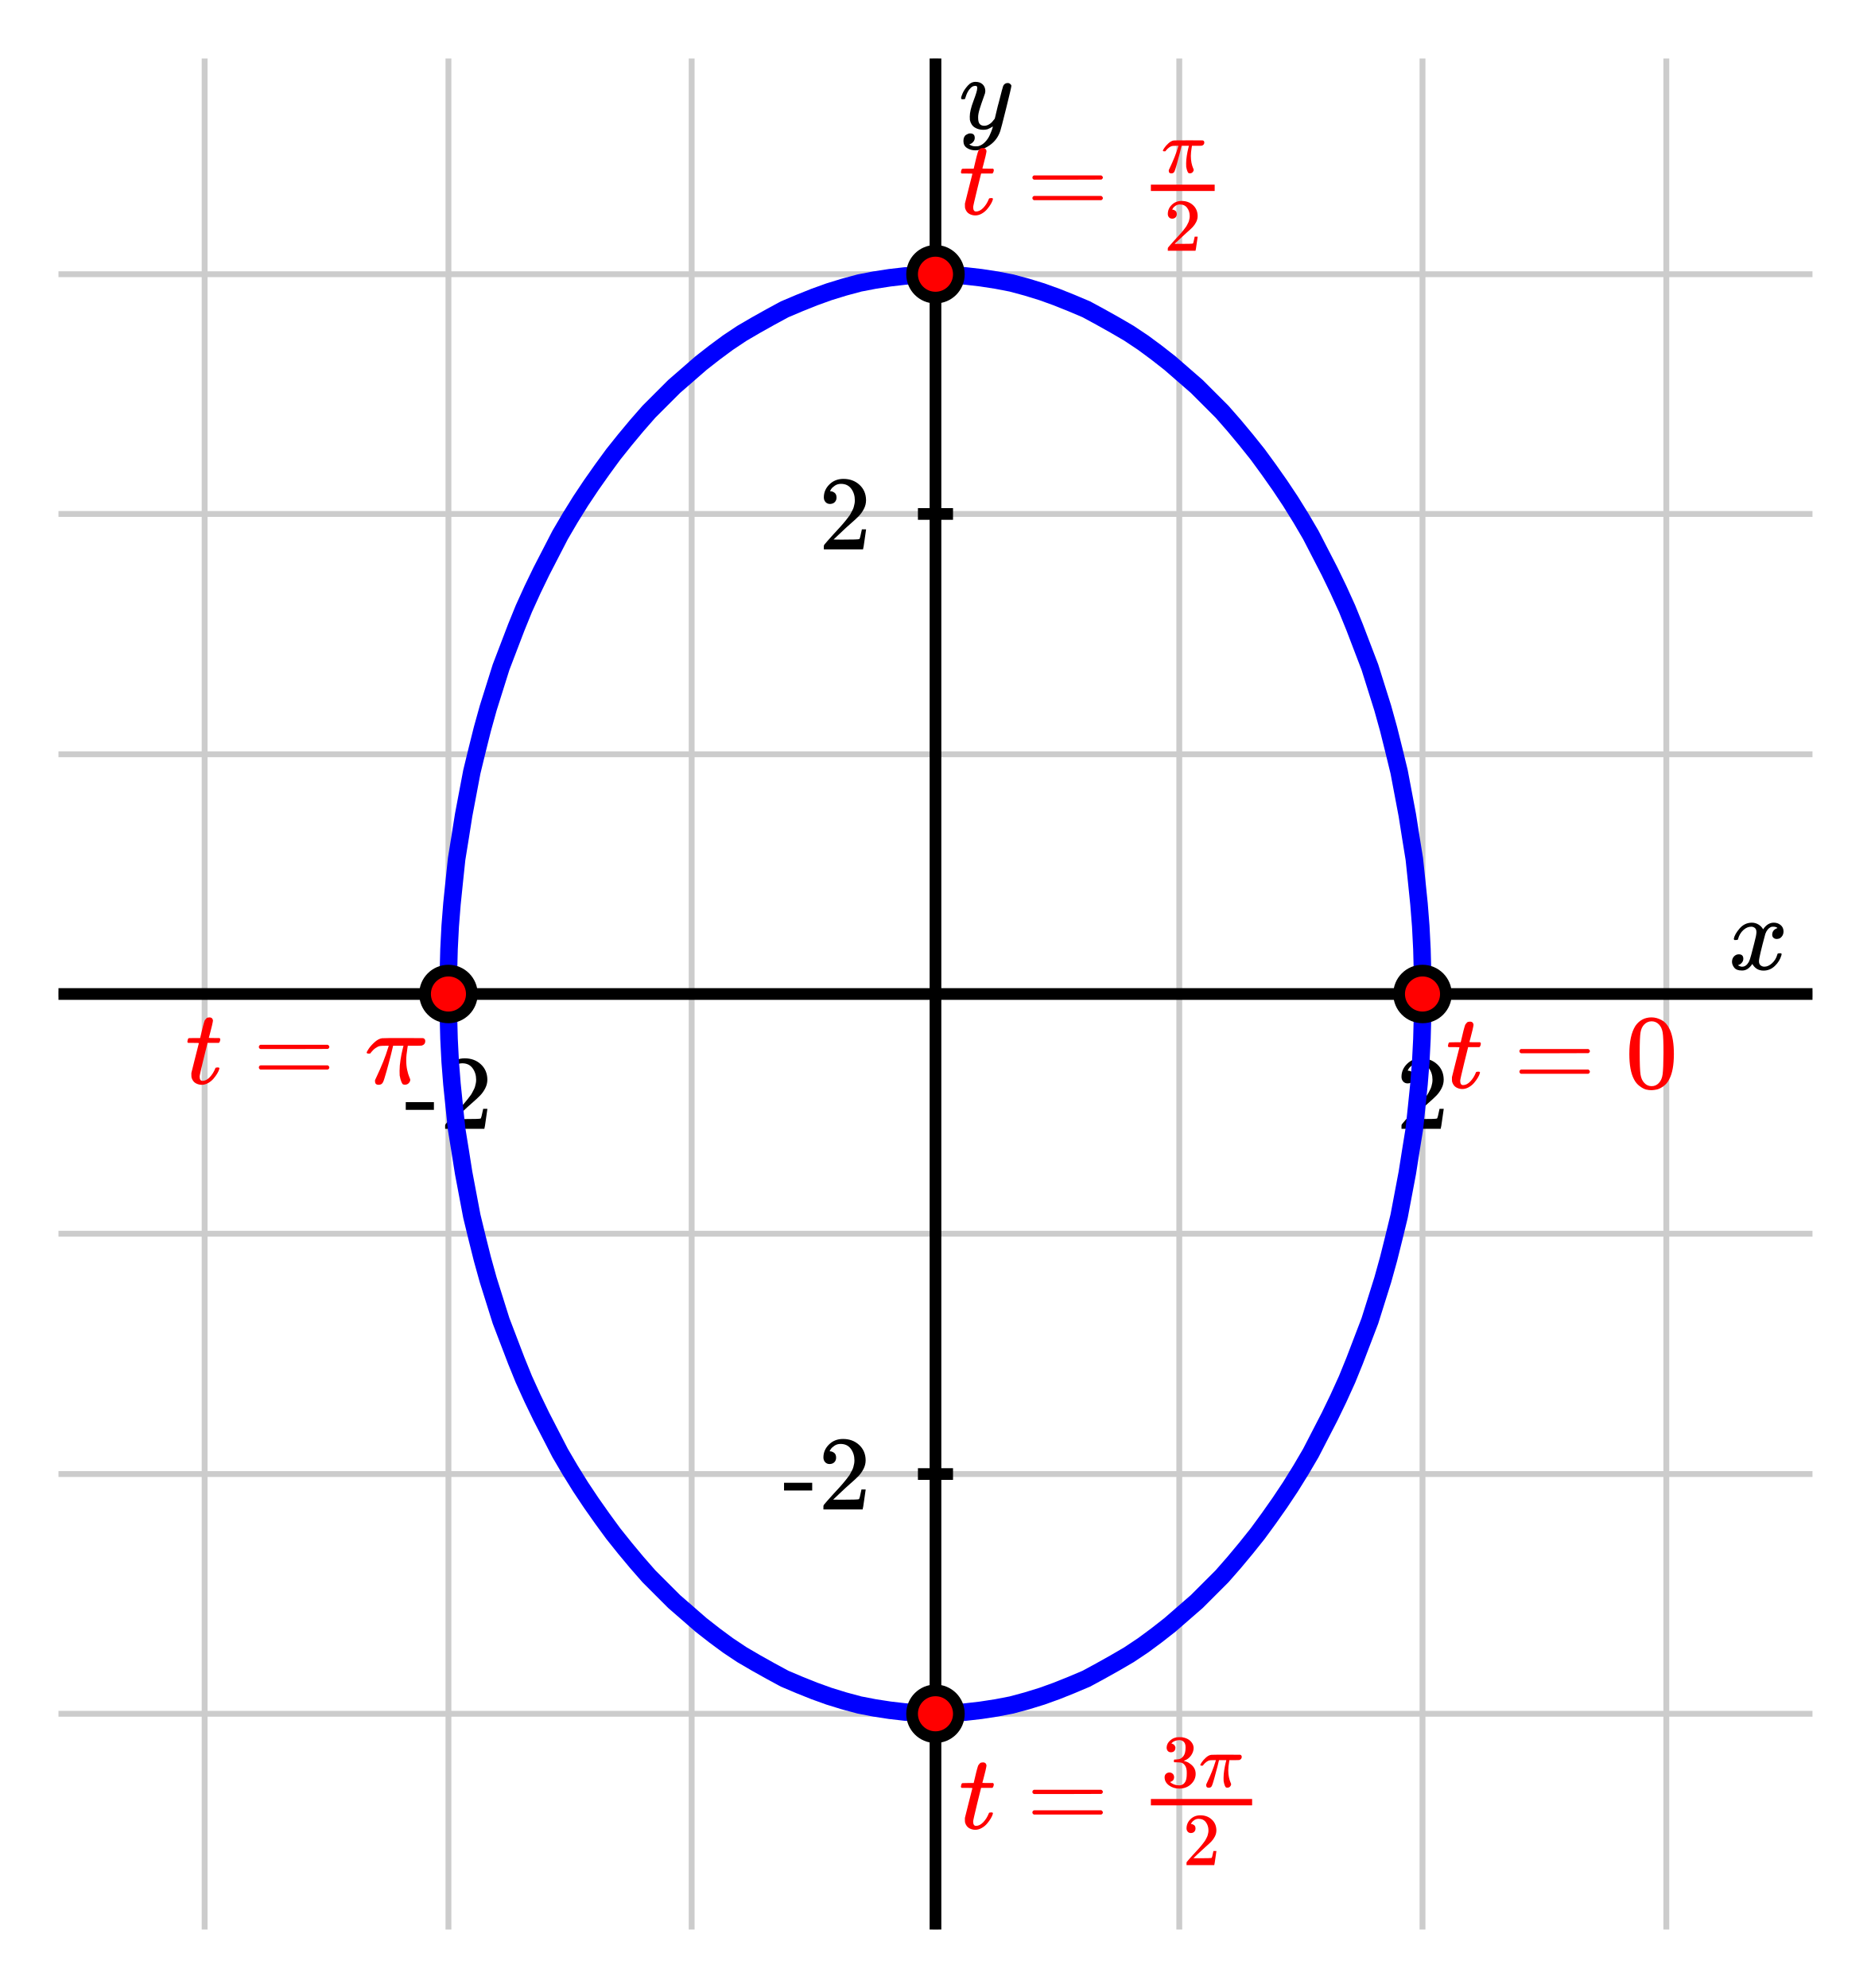
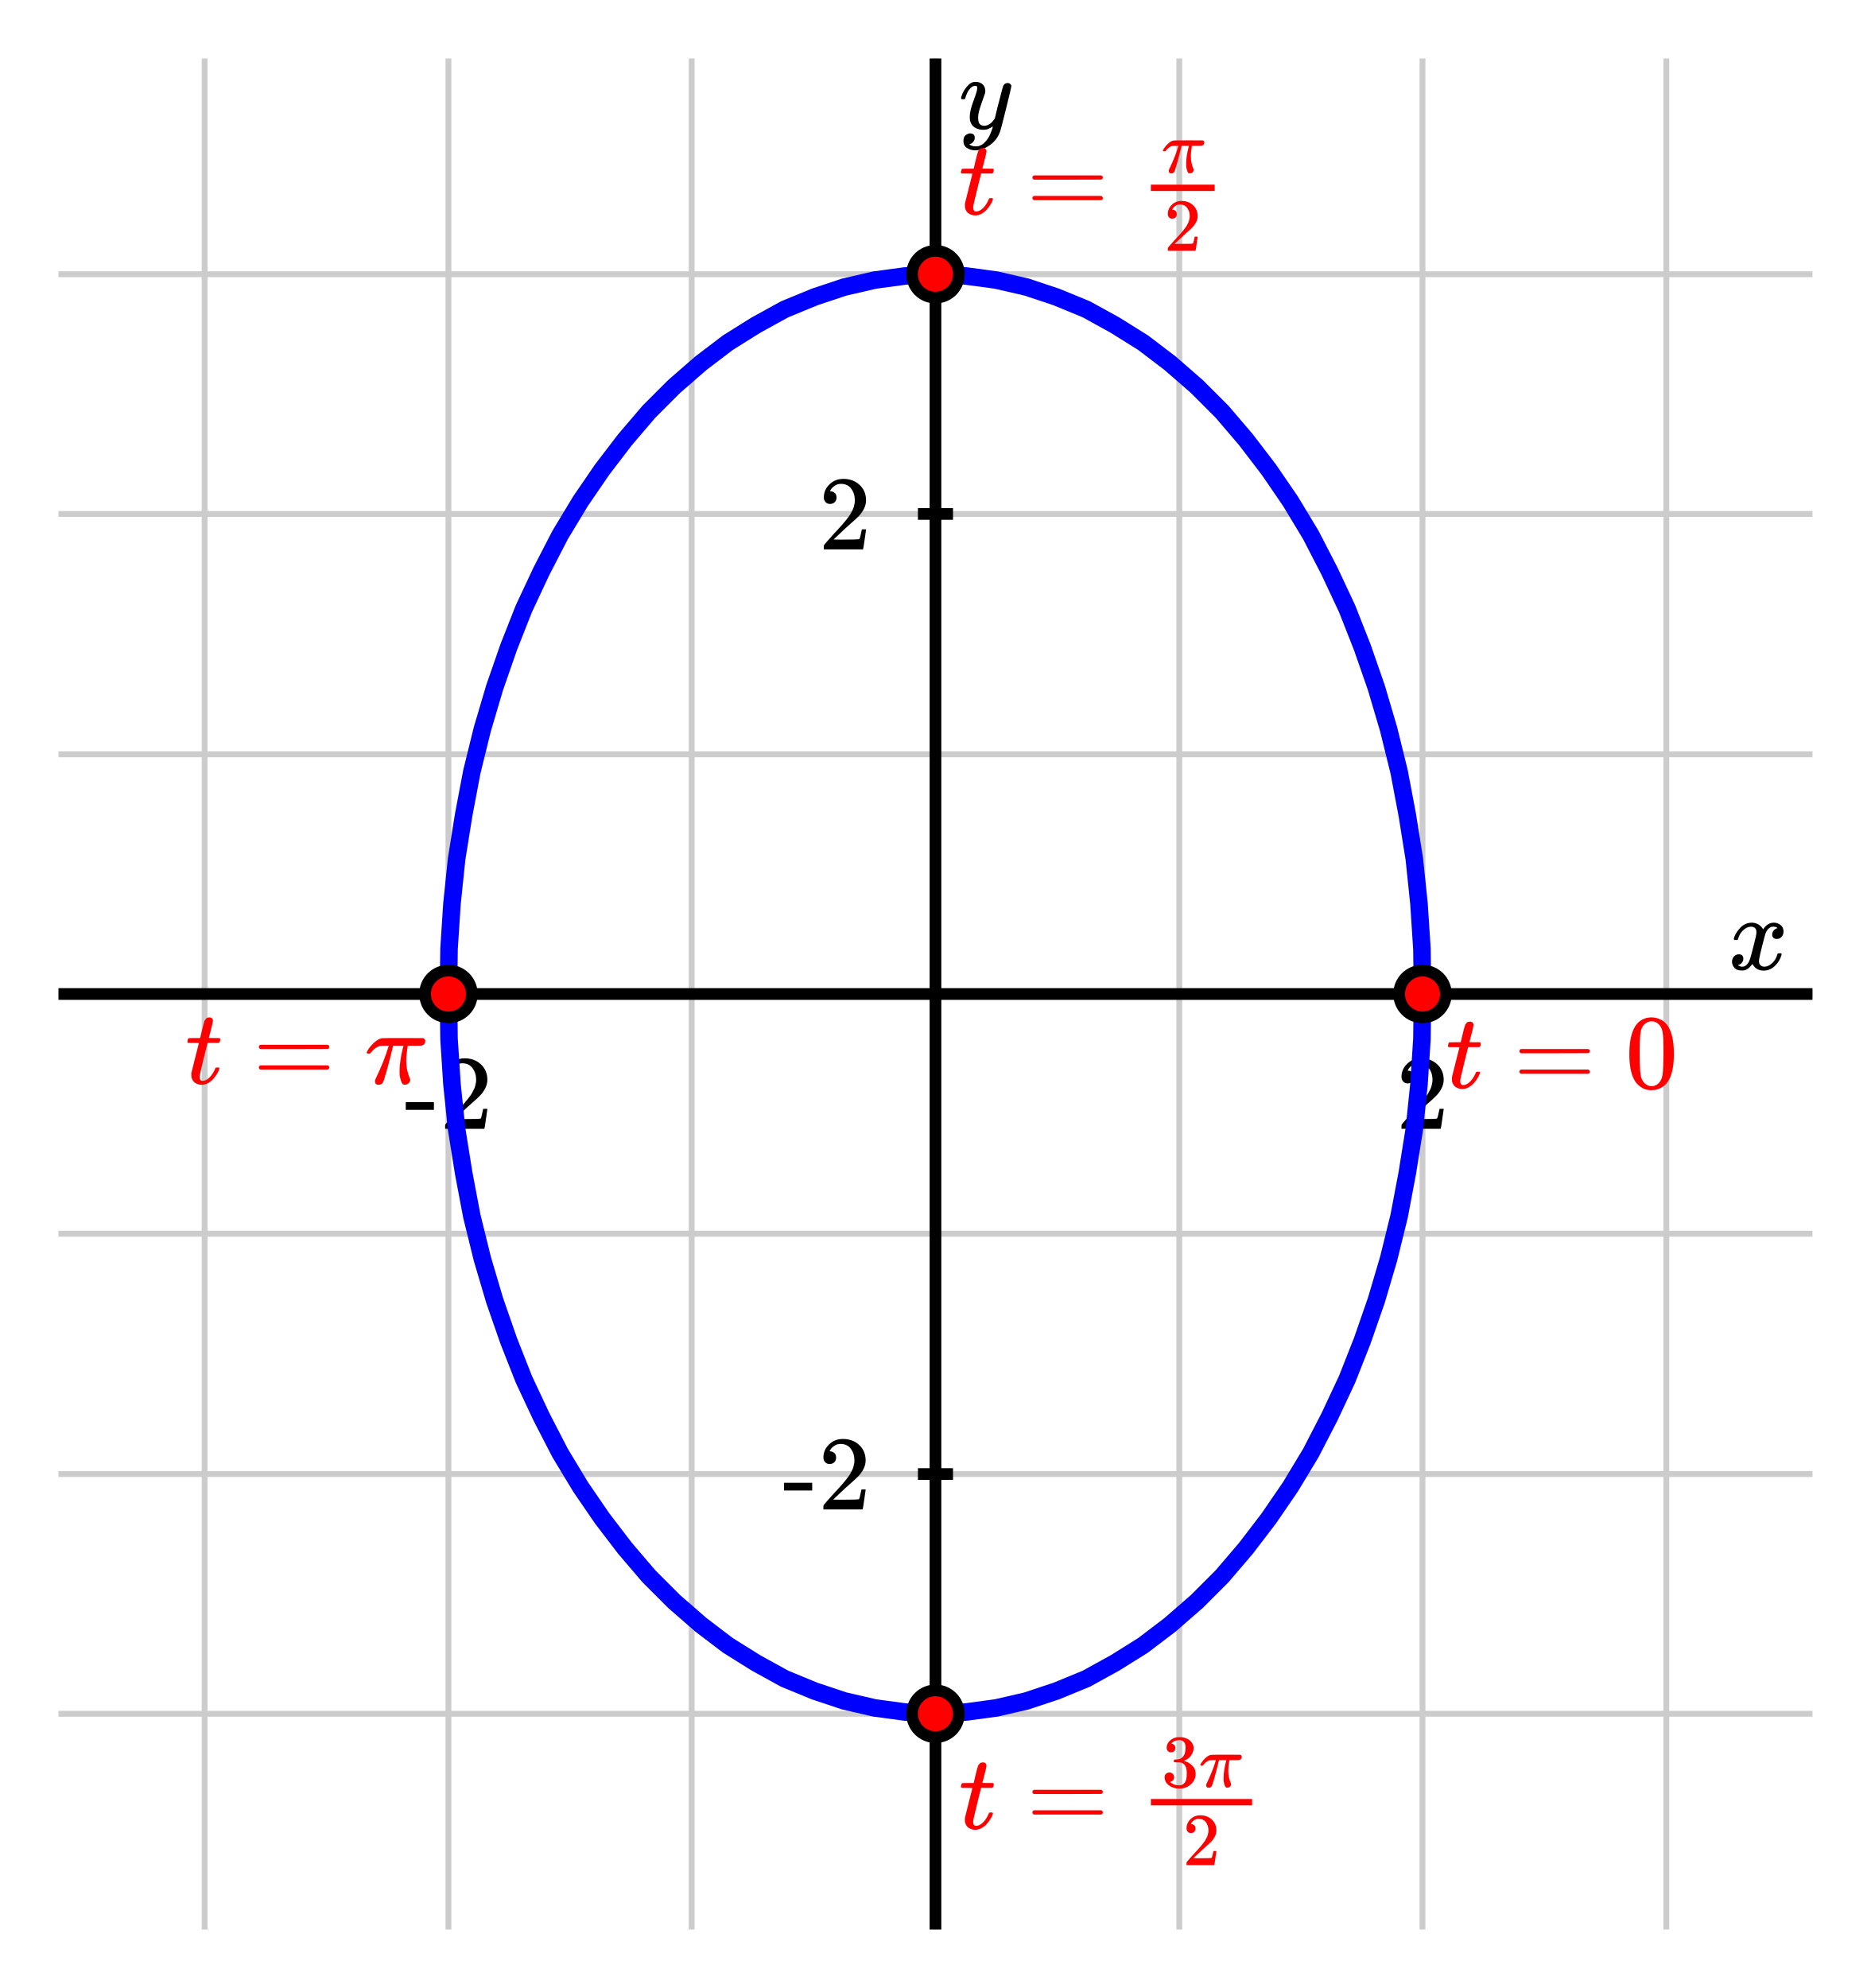
<svg xmlns="http://www.w3.org/2000/svg" xmlns:xlink="http://www.w3.org/1999/xlink" id="prefigure-ellipse-param-figure" viewBox="0 0 320 340">
  <defs>
-     <clipPath id="prefigure-ellipse-param-__clipPath-0">
+     <clipPath id="prefigure-ellipse-param-clipPath-0">
      <rect x="10.0" y="10.0" width="300.0" height="320.0" />
    </clipPath>
-     <clipPath id="prefigure-ellipse-param-__clipPath-1">
+     <clipPath id="prefigure-ellipse-param-clipPath-1">
      <rect x="10.0" y="10.0" width="300.0" height="320.0" />
    </clipPath>
  </defs>
  <g id="prefigure-ellipse-param-el-grid">
    <g id="prefigure-ellipse-param-grid" stroke="#ccc" stroke-width="1">
      <line x1="35.0" y1="330.0" x2="35.0" y2="10.0" />
      <line x1="76.7" y1="330.0" x2="76.7" y2="10.0" />
      <line x1="118.3" y1="330.0" x2="118.3" y2="10.0" />
      <line x1="160.0" y1="330.0" x2="160.0" y2="10.0" />
      <line x1="201.7" y1="330.0" x2="201.7" y2="10.0" />
      <line x1="243.3" y1="330.0" x2="243.3" y2="10.0" />
      <line x1="285.0" y1="330.0" x2="285.0" y2="10.0" />
      <line x1="10.0" y1="293.1" x2="310.0" y2="293.1" />
      <line x1="10.0" y1="252.1" x2="310.0" y2="252.1" />
      <line x1="10.0" y1="211.0" x2="310.0" y2="211.0" />
      <line x1="10.0" y1="170.0" x2="310.0" y2="170.0" />
      <line x1="10.0" y1="129.0" x2="310.0" y2="129.0" />
      <line x1="10.0" y1="87.9" x2="310.0" y2="87.9" />
      <line x1="10.0" y1="46.9" x2="310.0" y2="46.9" />
    </g>
    <g id="prefigure-ellipse-param-axes" stroke="black" stroke-width="2">
-       <line id="prefigure-ellipse-param-__line-14" x1="10.0" y1="170.0" x2="310.0" y2="170.0" stroke="black" stroke-width="2" />
+       <line id="prefigure-ellipse-param-line-14" x1="10.0" y1="170.0" x2="310.0" y2="170.0" stroke="black" stroke-width="2" />
      <g>
-         <line id="prefigure-ellipse-param-__line-15" x1="76.7" y1="173.0" x2="76.7" y2="167.0" />
-         <line id="prefigure-ellipse-param-__line-16" x1="243.3" y1="173.0" x2="243.3" y2="167.0" />
-       </g>
-       <line id="prefigure-ellipse-param-__line-17" x1="160.0" y1="330.0" x2="160.0" y2="10.0" stroke="black" stroke-width="2" />
+         <line id="prefigure-ellipse-param-line-15" x1="76.7" y1="173.0" x2="76.7" y2="167.0" />
+         <line id="prefigure-ellipse-param-line-16" x1="243.3" y1="173.0" x2="243.3" y2="167.0" />
+       </g>
+       <line id="prefigure-ellipse-param-line-17" x1="160.0" y1="330.0" x2="160.0" y2="10.0" stroke="black" stroke-width="2" />
      <g>
-         <line id="prefigure-ellipse-param-__line-18" x1="157.0" y1="252.1" x2="163.0" y2="252.1" />
-         <line id="prefigure-ellipse-param-__line-19" x1="157.0" y1="87.9" x2="163.0" y2="87.9" />
-       </g>
-     </g>
-     <g id="prefigure-ellipse-param-__label-0" transform="translate(306.0,166.0) translate(-10.4,-8.2)">
-       <g id="prefigure-ellipse-param-__g-0">
+         <line id="prefigure-ellipse-param-line-18" x1="157.0" y1="252.1" x2="163.0" y2="252.1" />
+         <line id="prefigure-ellipse-param-line-19" x1="157.0" y1="87.9" x2="163.0" y2="87.9" />
+       </g>
+     </g>
+     <g id="prefigure-ellipse-param-label-0" transform="translate(306.0,166.0) translate(-10.4,-8.2)">
+       <g id="prefigure-ellipse-param-g-0">
        <svg style="vertical-align: -0.200px" width="10.352px" height="8.200px" role="img" focusable="false" viewBox="0 -442 572 453" x="0.0" y="0.0">
          <defs>
            <path id="prefigure-ellipse-param-MJX-2-TEX-I-1D465" d="M52 289Q59 331 106 386T222 442Q257 442 286 424T329 379Q371 442 430 442Q467 442 494 420T522 361Q522 332 508 314T481 292T458 288Q439 288 427 299T415 328Q415 374 465 391Q454 404 425 404Q412 404 406 402Q368 386 350 336Q290 115 290 78Q290 50 306 38T341 26Q378 26 414 59T463 140Q466 150 469 151T485 153H489Q504 153 504 145Q504 144 502 134Q486 77 440 33T333 -11Q263 -11 227 52Q186 -10 133 -10H127Q78 -10 57 16T35 71Q35 103 54 123T99 143Q142 143 142 101Q142 81 130 66T107 46T94 41L91 40Q91 39 97 36T113 29T132 26Q168 26 194 71Q203 87 217 139T245 247T261 313Q266 340 266 352Q266 380 251 392T217 404Q177 404 142 372T93 290Q91 281 88 280T72 278H58Q52 284 52 289Z" />
          </defs>
          <g stroke="currentColor" fill="currentColor" stroke-width="0" transform="scale(1,-1)">
            <g data-mml-node="math">
              <g data-mml-node="mi" data-semantic-type="identifier" data-semantic-role="latinletter" data-semantic-font="italic" data-semantic-annotation="clearspeak:simple" data-semantic-id="0" data-semantic-speech="x">
                <use data-c="1D465" xlink:href="#prefigure-ellipse-param-MJX-2-TEX-I-1D465" />
              </g>
            </g>
          </g>
        </svg>
      </g>
    </g>
-     <g id="prefigure-ellipse-param-__label-1" transform="translate(164.0,14.0) translate(0.0,-0.0)">
-       <g id="prefigure-ellipse-param-__g-1">
+     <g id="prefigure-ellipse-param-label-1" transform="translate(164.0,14.0) translate(0.0,-0.0)">
+       <g id="prefigure-ellipse-param-g-1">
        <svg style="vertical-align: -3.712px" width="8.872px" height="11.712px" role="img" focusable="false" viewBox="0 -442 490 647" x="0.0" y="0.0">
          <defs>
            <path id="prefigure-ellipse-param-MJX-3-TEX-I-1D466" d="M21 287Q21 301 36 335T84 406T158 442Q199 442 224 419T250 355Q248 336 247 334Q247 331 231 288T198 191T182 105Q182 62 196 45T238 27Q261 27 281 38T312 61T339 94Q339 95 344 114T358 173T377 247Q415 397 419 404Q432 431 462 431Q475 431 483 424T494 412T496 403Q496 390 447 193T391 -23Q363 -106 294 -155T156 -205Q111 -205 77 -183T43 -117Q43 -95 50 -80T69 -58T89 -48T106 -45Q150 -45 150 -87Q150 -107 138 -122T115 -142T102 -147L99 -148Q101 -153 118 -160T152 -167H160Q177 -167 186 -165Q219 -156 247 -127T290 -65T313 -9T321 21L315 17Q309 13 296 6T270 -6Q250 -11 231 -11Q185 -11 150 11T104 82Q103 89 103 113Q103 170 138 262T173 379Q173 380 173 381Q173 390 173 393T169 400T158 404H154Q131 404 112 385T82 344T65 302T57 280Q55 278 41 278H27Q21 284 21 287Z" />
          </defs>
          <g stroke="currentColor" fill="currentColor" stroke-width="0" transform="scale(1,-1)">
            <g data-mml-node="math">
              <g data-mml-node="mi" data-semantic-type="identifier" data-semantic-role="latinletter" data-semantic-font="italic" data-semantic-annotation="clearspeak:simple" data-semantic-id="0" data-semantic-speech="y">
                <use data-c="1D466" xlink:href="#prefigure-ellipse-param-MJX-3-TEX-I-1D466" />
              </g>
            </g>
          </g>
        </svg>
      </g>
    </g>
-     <g id="prefigure-ellipse-param-__label-2" transform="translate(76.7,181.0) translate(-7.5,-0.0)">
-       <g id="prefigure-ellipse-param-__g-2">
+     <g id="prefigure-ellipse-param-label-2" transform="translate(76.7,181.0) translate(-7.5,-0.0)">
+       <g id="prefigure-ellipse-param-g-2">
        <svg style="vertical-align: 0.000px" width="15.080px" height="12.056px" role="img" focusable="false" viewBox="0 -666 833 666" x="0.0" y="0.0">
          <defs>
            <path id="prefigure-ellipse-param-MJX-4-TEX-N-2D" d="M11 179V252H277V179H11Z" />
            <path id="prefigure-ellipse-param-MJX-4-TEX-N-32" d="M109 429Q82 429 66 447T50 491Q50 562 103 614T235 666Q326 666 387 610T449 465Q449 422 429 383T381 315T301 241Q265 210 201 149L142 93L218 92Q375 92 385 97Q392 99 409 186V189H449V186Q448 183 436 95T421 3V0H50V19V31Q50 38 56 46T86 81Q115 113 136 137Q145 147 170 174T204 211T233 244T261 278T284 308T305 340T320 369T333 401T340 431T343 464Q343 527 309 573T212 619Q179 619 154 602T119 569T109 550Q109 549 114 549Q132 549 151 535T170 489Q170 464 154 447T109 429Z" />
          </defs>
          <g stroke="currentColor" fill="currentColor" stroke-width="0" transform="scale(1,-1)">
            <g data-mml-node="math">
              <g data-mml-node="mtext" data-semantic-type="text" data-semantic-role="unknown" data-semantic-font="normal" data-semantic-annotation="clearspeak:unit" data-semantic-id="0" data-semantic-speech="hyphen 2">
                <use data-c="2D" xlink:href="#prefigure-ellipse-param-MJX-4-TEX-N-2D" />
                <use data-c="32" xlink:href="#prefigure-ellipse-param-MJX-4-TEX-N-32" transform="translate(333,0)" />
              </g>
            </g>
          </g>
        </svg>
      </g>
    </g>
-     <g id="prefigure-ellipse-param-__label-3" transform="translate(243.3,181.0) translate(-4.5,-0.0)">
-       <g id="prefigure-ellipse-param-__g-3">
+     <g id="prefigure-ellipse-param-label-3" transform="translate(243.3,181.0) translate(-4.5,-0.0)">
+       <g id="prefigure-ellipse-param-g-3">
        <svg style="vertical-align: 0.000px" width="9.048px" height="12.056px" role="img" focusable="false" viewBox="0 -666 500 666" x="0.0" y="0.0">
          <defs>
            <path id="prefigure-ellipse-param-MJX-5-TEX-N-32" d="M109 429Q82 429 66 447T50 491Q50 562 103 614T235 666Q326 666 387 610T449 465Q449 422 429 383T381 315T301 241Q265 210 201 149L142 93L218 92Q375 92 385 97Q392 99 409 186V189H449V186Q448 183 436 95T421 3V0H50V19V31Q50 38 56 46T86 81Q115 113 136 137Q145 147 170 174T204 211T233 244T261 278T284 308T305 340T320 369T333 401T340 431T343 464Q343 527 309 573T212 619Q179 619 154 602T119 569T109 550Q109 549 114 549Q132 549 151 535T170 489Q170 464 154 447T109 429Z" />
          </defs>
          <g stroke="currentColor" fill="currentColor" stroke-width="0" transform="scale(1,-1)">
            <g data-mml-node="math">
              <g data-mml-node="mtext" data-semantic-type="text" data-semantic-role="integer" data-semantic-font="normal" data-semantic-annotation="clearspeak:unit" data-semantic-id="0" data-semantic-speech="2">
                <use data-c="32" xlink:href="#prefigure-ellipse-param-MJX-5-TEX-N-32" />
              </g>
            </g>
          </g>
        </svg>
      </g>
    </g>
-     <g id="prefigure-ellipse-param-__label-4" transform="translate(149.0,252.1) translate(-15.1,-6.0)">
-       <g id="prefigure-ellipse-param-__g-4">
+     <g id="prefigure-ellipse-param-label-4" transform="translate(149.0,252.1) translate(-15.1,-6.0)">
+       <g id="prefigure-ellipse-param-g-4">
        <svg style="vertical-align: 0.000px" width="15.080px" height="12.056px" role="img" focusable="false" viewBox="0 -666 833 666" x="0.0" y="0.0">
          <defs>
            <path id="prefigure-ellipse-param-MJX-6-TEX-N-2D" d="M11 179V252H277V179H11Z" />
            <path id="prefigure-ellipse-param-MJX-6-TEX-N-32" d="M109 429Q82 429 66 447T50 491Q50 562 103 614T235 666Q326 666 387 610T449 465Q449 422 429 383T381 315T301 241Q265 210 201 149L142 93L218 92Q375 92 385 97Q392 99 409 186V189H449V186Q448 183 436 95T421 3V0H50V19V31Q50 38 56 46T86 81Q115 113 136 137Q145 147 170 174T204 211T233 244T261 278T284 308T305 340T320 369T333 401T340 431T343 464Q343 527 309 573T212 619Q179 619 154 602T119 569T109 550Q109 549 114 549Q132 549 151 535T170 489Q170 464 154 447T109 429Z" />
          </defs>
          <g stroke="currentColor" fill="currentColor" stroke-width="0" transform="scale(1,-1)">
            <g data-mml-node="math">
              <g data-mml-node="mtext" data-semantic-type="text" data-semantic-role="unknown" data-semantic-font="normal" data-semantic-annotation="clearspeak:unit" data-semantic-id="0" data-semantic-speech="hyphen 2">
                <use data-c="2D" xlink:href="#prefigure-ellipse-param-MJX-6-TEX-N-2D" />
                <use data-c="32" xlink:href="#prefigure-ellipse-param-MJX-6-TEX-N-32" transform="translate(333,0)" />
              </g>
            </g>
          </g>
        </svg>
      </g>
    </g>
-     <g id="prefigure-ellipse-param-__label-5" transform="translate(149.0,87.9) translate(-9.0,-6.0)">
-       <g id="prefigure-ellipse-param-__g-5">
+     <g id="prefigure-ellipse-param-label-5" transform="translate(149.0,87.9) translate(-9.0,-6.0)">
+       <g id="prefigure-ellipse-param-g-5">
        <svg style="vertical-align: 0.000px" width="9.048px" height="12.056px" role="img" focusable="false" viewBox="0 -666 500 666" x="0.0" y="0.0">
          <defs>
            <path id="prefigure-ellipse-param-MJX-7-TEX-N-32" d="M109 429Q82 429 66 447T50 491Q50 562 103 614T235 666Q326 666 387 610T449 465Q449 422 429 383T381 315T301 241Q265 210 201 149L142 93L218 92Q375 92 385 97Q392 99 409 186V189H449V186Q448 183 436 95T421 3V0H50V19V31Q50 38 56 46T86 81Q115 113 136 137Q145 147 170 174T204 211T233 244T261 278T284 308T305 340T320 369T333 401T340 431T343 464Q343 527 309 573T212 619Q179 619 154 602T119 569T109 550Q109 549 114 549Q132 549 151 535T170 489Q170 464 154 447T109 429Z" />
          </defs>
          <g stroke="currentColor" fill="currentColor" stroke-width="0" transform="scale(1,-1)">
            <g data-mml-node="math">
              <g data-mml-node="mtext" data-semantic-type="text" data-semantic-role="integer" data-semantic-font="normal" data-semantic-annotation="clearspeak:unit" data-semantic-id="0" data-semantic-speech="2">
                <use data-c="32" xlink:href="#prefigure-ellipse-param-MJX-7-TEX-N-32" />
              </g>
            </g>
          </g>
        </svg>
      </g>
    </g>
  </g>
-   <path id="prefigure-ellipse-param-el-curve" d="M 243.3 170.0 L 243.3 166.1 L 243.2 162.3 L 243.0 158.4 L 242.7 154.6 L 242.3 150.7 L 241.9 146.9 L 241.3 143.2 L 240.7 139.4 L 240.0 135.7 L 239.3 132.0 L 238.4 128.3 L 237.5 124.7 L 236.5 121.1 L 235.4 117.6 L 234.3 114.1 L 233.0 110.7 L 231.7 107.3 L 230.4 104.1 L 228.9 100.8 L 227.4 97.7 L 225.8 94.6 L 224.2 91.5 L 222.5 88.6 L 220.7 85.7 L 218.9 83.0 L 217.0 80.3 L 215.1 77.7 L 213.1 75.2 L 211.1 72.8 L 209.0 70.4 L 206.8 68.2 L 204.7 66.1 L 202.4 64.1 L 200.1 62.1 L 197.8 60.3 L 195.5 58.6 L 193.1 57.0 L 190.7 55.6 L 188.2 54.2 L 185.8 52.9 L 183.2 51.8 L 180.7 50.8 L 178.2 49.9 L 175.6 49.1 L 173.0 48.4 L 170.4 47.9 L 167.8 47.5 L 165.2 47.2 L 162.6 47.0 L 160.0 46.9 L 157.4 47.0 L 154.8 47.2 L 152.2 47.5 L 149.6 47.9 L 147.0 48.4 L 144.4 49.1 L 141.8 49.9 L 139.3 50.8 L 136.8 51.8 L 134.2 52.9 L 131.8 54.2 L 129.3 55.6 L 126.9 57.0 L 124.5 58.6 L 122.2 60.3 L 119.9 62.1 L 117.6 64.1 L 115.3 66.1 L 113.2 68.2 L 111.0 70.4 L 108.9 72.8 L 106.9 75.2 L 104.9 77.7 L 103.0 80.3 L 101.1 83.0 L 99.3 85.7 L 97.5 88.6 L 95.8 91.5 L 94.2 94.6 L 92.6 97.7 L 91.1 100.8 L 89.6 104.1 L 88.3 107.3 L 87.0 110.7 L 85.7 114.1 L 84.6 117.6 L 83.5 121.1 L 82.5 124.7 L 81.6 128.3 L 80.7 132.0 L 80.0 135.7 L 79.3 139.4 L 78.7 143.2 L 78.1 146.9 L 77.7 150.7 L 77.3 154.6 L 77.0 158.4 L 76.8 162.3 L 76.7 166.1 L 76.7 170.0 L 76.7 173.9 L 76.8 177.7 L 77.0 181.6 L 77.3 185.4 L 77.7 189.3 L 78.1 193.1 L 78.7 196.8 L 79.3 200.6 L 80.0 204.3 L 80.7 208.0 L 81.6 211.7 L 82.5 215.3 L 83.5 218.9 L 84.6 222.4 L 85.7 225.9 L 87.0 229.3 L 88.3 232.7 L 89.6 235.9 L 91.1 239.2 L 92.6 242.3 L 94.2 245.4 L 95.8 248.5 L 97.5 251.4 L 99.3 254.3 L 101.1 257.0 L 103.0 259.7 L 104.9 262.3 L 106.9 264.8 L 108.9 267.2 L 111.0 269.6 L 113.2 271.8 L 115.3 273.9 L 117.6 275.9 L 119.9 277.9 L 122.2 279.7 L 124.5 281.4 L 126.9 283.0 L 129.3 284.4 L 131.8 285.8 L 134.2 287.1 L 136.8 288.2 L 139.3 289.2 L 141.8 290.1 L 144.4 290.9 L 147.0 291.6 L 149.6 292.1 L 152.2 292.5 L 154.8 292.8 L 157.4 293.0 L 160.0 293.1 L 162.6 293.0 L 165.2 292.8 L 167.8 292.5 L 170.4 292.1 L 173.0 291.6 L 175.6 290.9 L 178.2 290.1 L 180.7 289.2 L 183.2 288.2 L 185.8 287.1 L 188.2 285.8 L 190.7 284.4 L 193.1 283.0 L 195.5 281.4 L 197.8 279.7 L 200.1 277.9 L 202.4 275.9 L 204.7 273.9 L 206.8 271.8 L 209.0 269.6 L 211.1 267.2 L 213.1 264.8 L 215.1 262.3 L 217.0 259.7 L 218.9 257.0 L 220.7 254.3 L 222.5 251.4 L 224.2 248.5 L 225.8 245.4 L 227.4 242.3 L 228.9 239.2 L 230.4 235.9 L 231.7 232.7 L 233.0 229.3 L 234.3 225.9 L 235.4 222.4 L 236.5 218.9 L 237.5 215.3 L 238.4 211.7 L 239.3 208.0 L 240.0 204.3 L 240.7 200.6 L 241.3 196.8 L 241.9 193.1 L 242.3 189.3 L 242.7 185.4 L 243.0 181.6 L 243.2 177.7 L 243.3 173.9 L 243.3 170.0" stroke="blue" stroke-width="3" fill="none" clip-path="url(#prefigure-ellipse-param-__clipPath-1)" />
+   <path id="prefigure-ellipse-param-el-curve" d="M 243.3 170.0 L 243.2 162.3 L 242.7 154.6 L 241.9 146.9 L 240.7 139.4 L 239.3 132.0 L 237.5 124.7 L 235.4 117.6 L 233.0 110.7 L 230.4 104.1 L 227.4 97.7 L 224.2 91.5 L 220.7 85.7 L 217.0 80.3 L 213.1 75.2 L 209.0 70.4 L 204.7 66.1 L 200.1 62.1 L 195.5 58.6 L 190.7 55.6 L 185.8 52.9 L 180.7 50.8 L 175.6 49.1 L 170.4 47.9 L 165.2 47.2 L 160.0 46.9 L 154.8 47.2 L 149.6 47.9 L 144.4 49.1 L 139.3 50.8 L 134.2 52.9 L 129.3 55.6 L 124.5 58.6 L 119.9 62.1 L 115.3 66.1 L 111.0 70.4 L 106.9 75.2 L 103.0 80.3 L 99.3 85.7 L 95.8 91.5 L 92.6 97.7 L 89.6 104.1 L 87.0 110.7 L 84.6 117.6 L 82.5 124.7 L 80.7 132.0 L 79.3 139.4 L 78.1 146.9 L 77.3 154.6 L 76.8 162.3 L 76.7 170.0 L 76.8 177.7 L 77.3 185.4 L 78.1 193.1 L 79.3 200.6 L 80.7 208.0 L 82.5 215.3 L 84.6 222.4 L 87.0 229.3 L 89.6 235.9 L 92.6 242.3 L 95.8 248.5 L 99.3 254.3 L 103.0 259.7 L 106.9 264.8 L 111.0 269.6 L 115.3 273.9 L 119.9 277.9 L 124.5 281.4 L 129.3 284.4 L 134.2 287.1 L 139.3 289.2 L 144.4 290.9 L 149.6 292.1 L 154.8 292.8 L 160.0 293.1 L 165.2 292.8 L 170.4 292.1 L 175.6 290.9 L 180.7 289.2 L 185.8 287.1 L 190.7 284.4 L 195.5 281.4 L 200.1 277.9 L 204.7 273.9 L 209.0 269.6 L 213.1 264.8 L 217.0 259.7 L 220.7 254.3 L 224.2 248.5 L 227.4 242.3 L 230.4 235.9 L 233.0 229.3 L 235.4 222.4 L 237.5 215.3 L 239.3 208.0 L 240.7 200.6 L 241.9 193.1 L 242.7 185.4 L 243.2 177.7 L 243.3 170.0" stroke="blue" stroke-width="3" fill="none" clip-path="url(#prefigure-ellipse-param-clipPath-1)" />
  <circle id="prefigure-ellipse-param-el-mark-0" cx="243.3" cy="170.0" r="4" stroke="black" stroke-width="2" fill="red" />
  <circle id="prefigure-ellipse-param-el-mark-half-pi" cx="160.0" cy="46.9" r="4" stroke="black" stroke-width="2" fill="red" />
  <circle id="prefigure-ellipse-param-el-mark-pi" cx="76.7" cy="170.0" r="4" stroke="black" stroke-width="2" fill="red" />
  <circle id="prefigure-ellipse-param-el-mark-3half-pi" cx="160.0" cy="293.1" r="4" stroke="black" stroke-width="2" fill="red" />
  <g id="prefigure-ellipse-param-el-label-0" transform="translate(247.3,174.0) translate(0.0,-0.0)">
-     <g id="prefigure-ellipse-param-__g-6">
+     <g id="prefigure-ellipse-param-g-6">
      <svg style="vertical-align: -1.488px; color:red" width="39.720px" height="13.536px" role="img" focusable="false" viewBox="0 -666 2194.6 748" x="0.0" y="0.0">
        <defs>
          <path id="prefigure-ellipse-param-MJX-8-TEX-I-1D461" d="M26 385Q19 392 19 395Q19 399 22 411T27 425Q29 430 36 430T87 431H140L159 511Q162 522 166 540T173 566T179 586T187 603T197 615T211 624T229 626Q247 625 254 615T261 596Q261 589 252 549T232 470L222 433Q222 431 272 431H323Q330 424 330 420Q330 398 317 385H210L174 240Q135 80 135 68Q135 26 162 26Q197 26 230 60T283 144Q285 150 288 151T303 153H307Q322 153 322 145Q322 142 319 133Q314 117 301 95T267 48T216 6T155 -11Q125 -11 98 4T59 56Q57 64 57 83V101L92 241Q127 382 128 383Q128 385 77 385H26Z" />
          <path id="prefigure-ellipse-param-MJX-8-TEX-N-3D" d="M56 347Q56 360 70 367H707Q722 359 722 347Q722 336 708 328L390 327H72Q56 332 56 347ZM56 153Q56 168 72 173H708Q722 163 722 153Q722 140 707 133H70Q56 140 56 153Z" />
          <path id="prefigure-ellipse-param-MJX-8-TEX-N-30" d="M96 585Q152 666 249 666Q297 666 345 640T423 548Q460 465 460 320Q460 165 417 83Q397 41 362 16T301 -15T250 -22Q224 -22 198 -16T137 16T82 83Q39 165 39 320Q39 494 96 585ZM321 597Q291 629 250 629Q208 629 178 597Q153 571 145 525T137 333Q137 175 145 125T181 46Q209 16 250 16Q290 16 318 46Q347 76 354 130T362 333Q362 478 354 524T321 597Z" />
        </defs>
        <g stroke="currentColor" fill="currentColor" stroke-width="0" transform="scale(1,-1)">
          <g data-mml-node="math" data-semantic-type="relseq" data-semantic-role="equality" data-semantic-id="3" data-semantic-children="0,2" data-semantic-content="1" data-semantic-speech="t equals 0">
            <g data-mml-node="mi" data-semantic-type="identifier" data-semantic-role="latinletter" data-semantic-font="italic" data-semantic-annotation="clearspeak:simple" data-semantic-id="0" data-semantic-parent="3" data-semantic-speech="t">
              <use data-c="1D461" xlink:href="#prefigure-ellipse-param-MJX-8-TEX-I-1D461" />
            </g>
            <g data-mml-node="mo" data-semantic-type="relation" data-semantic-role="equality" data-semantic-id="1" data-semantic-parent="3" data-semantic-operator="relseq,=" data-semantic-speech="equals" transform="translate(638.8,0)">
              <use data-c="3D" xlink:href="#prefigure-ellipse-param-MJX-8-TEX-N-3D" />
            </g>
            <g data-mml-node="mn" data-semantic-type="number" data-semantic-role="integer" data-semantic-font="normal" data-semantic-annotation="clearspeak:simple" data-semantic-id="2" data-semantic-parent="3" data-semantic-speech="0" transform="translate(1694.6,0)">
              <use data-c="30" xlink:href="#prefigure-ellipse-param-MJX-8-TEX-N-30" />
            </g>
          </g>
        </g>
      </svg>
    </g>
  </g>
  <g id="prefigure-ellipse-param-el-label-half-pi" transform="translate(164.0,42.9) translate(0.0,-18.9)">
-     <g id="prefigure-ellipse-param-__g-7">
+     <g id="prefigure-ellipse-param-g-7">
      <svg style="vertical-align: -6.248px; color:red" width="45.928px" height="18.888px" role="img" focusable="false" viewBox="0 -698.8 2537.6 1043.8" x="0.0" y="0.0">
        <defs>
          <path id="prefigure-ellipse-param-MJX-9-TEX-I-1D461" d="M26 385Q19 392 19 395Q19 399 22 411T27 425Q29 430 36 430T87 431H140L159 511Q162 522 166 540T173 566T179 586T187 603T197 615T211 624T229 626Q247 625 254 615T261 596Q261 589 252 549T232 470L222 433Q222 431 272 431H323Q330 424 330 420Q330 398 317 385H210L174 240Q135 80 135 68Q135 26 162 26Q197 26 230 60T283 144Q285 150 288 151T303 153H307Q322 153 322 145Q322 142 319 133Q314 117 301 95T267 48T216 6T155 -11Q125 -11 98 4T59 56Q57 64 57 83V101L92 241Q127 382 128 383Q128 385 77 385H26Z" />
          <path id="prefigure-ellipse-param-MJX-9-TEX-N-3D" d="M56 347Q56 360 70 367H707Q722 359 722 347Q722 336 708 328L390 327H72Q56 332 56 347ZM56 153Q56 168 72 173H708Q722 163 722 153Q722 140 707 133H70Q56 140 56 153Z" />
          <path id="prefigure-ellipse-param-MJX-9-TEX-I-1D70B" d="M132 -11Q98 -11 98 22V33L111 61Q186 219 220 334L228 358H196Q158 358 142 355T103 336Q92 329 81 318T62 297T53 285Q51 284 38 284Q19 284 19 294Q19 300 38 329T93 391T164 429Q171 431 389 431Q549 431 553 430Q573 423 573 402Q573 371 541 360Q535 358 472 358H408L405 341Q393 269 393 222Q393 170 402 129T421 65T431 37Q431 20 417 5T381 -10Q370 -10 363 -7T347 17T331 77Q330 86 330 121Q330 170 339 226T357 318T367 358H269L268 354Q268 351 249 275T206 114T175 17Q164 -11 132 -11Z" />
          <path id="prefigure-ellipse-param-MJX-9-TEX-N-32" d="M109 429Q82 429 66 447T50 491Q50 562 103 614T235 666Q326 666 387 610T449 465Q449 422 429 383T381 315T301 241Q265 210 201 149L142 93L218 92Q375 92 385 97Q392 99 409 186V189H449V186Q448 183 436 95T421 3V0H50V19V31Q50 38 56 46T86 81Q115 113 136 137Q145 147 170 174T204 211T233 244T261 278T284 308T305 340T320 369T333 401T340 431T343 464Q343 527 309 573T212 619Q179 619 154 602T119 569T109 550Q109 549 114 549Q132 549 151 535T170 489Q170 464 154 447T109 429Z" />
        </defs>
        <g stroke="currentColor" fill="currentColor" stroke-width="0" transform="scale(1,-1)">
          <g data-mml-node="math" data-semantic-type="relseq" data-semantic-role="equality" data-semantic-id="5" data-semantic-children="0,4" data-semantic-content="1" data-semantic-speech="t equals StartFraction pi Over 2 EndFraction">
            <g data-mml-node="mi" data-semantic-type="identifier" data-semantic-role="latinletter" data-semantic-font="italic" data-semantic-annotation="clearspeak:simple" data-semantic-id="0" data-semantic-parent="5" data-semantic-speech="t">
              <use data-c="1D461" xlink:href="#prefigure-ellipse-param-MJX-9-TEX-I-1D461" />
            </g>
            <g data-mml-node="mo" data-semantic-type="relation" data-semantic-role="equality" data-semantic-id="1" data-semantic-parent="5" data-semantic-operator="relseq,=" data-semantic-speech="equals" transform="translate(638.8,0)">
              <use data-c="3D" xlink:href="#prefigure-ellipse-param-MJX-9-TEX-N-3D" />
            </g>
            <g data-mml-node="mfrac" data-semantic-type="fraction" data-semantic-role="division" data-semantic-id="4" data-semantic-children="2,3" data-semantic-parent="5" data-semantic-speech="StartFraction pi Over 2 EndFraction" transform="translate(1694.6,0)">
              <g data-mml-node="mi" transform="translate(220,394) scale(0.707)" data-semantic-type="identifier" data-semantic-role="greekletter" data-semantic-font="italic" data-semantic-annotation="clearspeak:simple" data-semantic-id="2" data-semantic-parent="4" data-semantic-speech="pi" data-semantic-prefix="Numerator">
                <use data-c="1D70B" xlink:href="#prefigure-ellipse-param-MJX-9-TEX-I-1D70B" />
              </g>
              <g data-mml-node="mn" transform="translate(244.7,-345) scale(0.707)" data-semantic-type="number" data-semantic-role="integer" data-semantic-font="normal" data-semantic-annotation="clearspeak:simple" data-semantic-id="3" data-semantic-parent="4" data-semantic-speech="2" data-semantic-prefix="Denominator">
                <use data-c="32" xlink:href="#prefigure-ellipse-param-MJX-9-TEX-N-32" />
              </g>
              <rect width="603.1" height="60" x="120" y="220" />
            </g>
          </g>
        </g>
      </svg>
    </g>
  </g>
  <g id="prefigure-ellipse-param-el-label-pi" transform="translate(72.7,174.0) translate(-41.0,-0.0)">
-     <g id="prefigure-ellipse-param-__g-8">
+     <g id="prefigure-ellipse-param-g-8">
      <svg style="vertical-align: -1.488px; color:red" width="40.984px" height="12.816px" role="img" focusable="false" viewBox="0 -626 2264.6 708" x="0.0" y="0.0">
        <defs>
          <path id="prefigure-ellipse-param-MJX-10-TEX-I-1D461" d="M26 385Q19 392 19 395Q19 399 22 411T27 425Q29 430 36 430T87 431H140L159 511Q162 522 166 540T173 566T179 586T187 603T197 615T211 624T229 626Q247 625 254 615T261 596Q261 589 252 549T232 470L222 433Q222 431 272 431H323Q330 424 330 420Q330 398 317 385H210L174 240Q135 80 135 68Q135 26 162 26Q197 26 230 60T283 144Q285 150 288 151T303 153H307Q322 153 322 145Q322 142 319 133Q314 117 301 95T267 48T216 6T155 -11Q125 -11 98 4T59 56Q57 64 57 83V101L92 241Q127 382 128 383Q128 385 77 385H26Z" />
          <path id="prefigure-ellipse-param-MJX-10-TEX-N-3D" d="M56 347Q56 360 70 367H707Q722 359 722 347Q722 336 708 328L390 327H72Q56 332 56 347ZM56 153Q56 168 72 173H708Q722 163 722 153Q722 140 707 133H70Q56 140 56 153Z" />
          <path id="prefigure-ellipse-param-MJX-10-TEX-I-1D70B" d="M132 -11Q98 -11 98 22V33L111 61Q186 219 220 334L228 358H196Q158 358 142 355T103 336Q92 329 81 318T62 297T53 285Q51 284 38 284Q19 284 19 294Q19 300 38 329T93 391T164 429Q171 431 389 431Q549 431 553 430Q573 423 573 402Q573 371 541 360Q535 358 472 358H408L405 341Q393 269 393 222Q393 170 402 129T421 65T431 37Q431 20 417 5T381 -10Q370 -10 363 -7T347 17T331 77Q330 86 330 121Q330 170 339 226T357 318T367 358H269L268 354Q268 351 249 275T206 114T175 17Q164 -11 132 -11Z" />
        </defs>
        <g stroke="currentColor" fill="currentColor" stroke-width="0" transform="scale(1,-1)">
          <g data-mml-node="math" data-semantic-type="relseq" data-semantic-role="equality" data-semantic-id="3" data-semantic-children="0,2" data-semantic-content="1" data-semantic-speech="t equals pi">
            <g data-mml-node="mi" data-semantic-type="identifier" data-semantic-role="latinletter" data-semantic-font="italic" data-semantic-annotation="clearspeak:simple" data-semantic-id="0" data-semantic-parent="3" data-semantic-speech="t">
              <use data-c="1D461" xlink:href="#prefigure-ellipse-param-MJX-10-TEX-I-1D461" />
            </g>
            <g data-mml-node="mo" data-semantic-type="relation" data-semantic-role="equality" data-semantic-id="1" data-semantic-parent="3" data-semantic-operator="relseq,=" data-semantic-speech="equals" transform="translate(638.8,0)">
              <use data-c="3D" xlink:href="#prefigure-ellipse-param-MJX-10-TEX-N-3D" />
            </g>
            <g data-mml-node="mi" data-semantic-type="identifier" data-semantic-role="greekletter" data-semantic-font="italic" data-semantic-annotation="clearspeak:simple" data-semantic-id="2" data-semantic-parent="3" data-semantic-speech="pi" transform="translate(1694.6,0)">
              <use data-c="1D70B" xlink:href="#prefigure-ellipse-param-MJX-10-TEX-I-1D70B" />
            </g>
          </g>
        </g>
      </svg>
    </g>
  </g>
  <g id="prefigure-ellipse-param-el-label-3half-pi" transform="translate(164.0,297.1) translate(0.0,-0.0)">
-     <g id="prefigure-ellipse-param-__g-9">
+     <g id="prefigure-ellipse-param-g-9">
      <svg style="vertical-align: -6.248px; color:red" width="52.328px" height="21.888px" role="img" focusable="false" viewBox="0 -864.2 2891.2 1209.2" x="0.0" y="0.0">
        <defs>
          <path id="prefigure-ellipse-param-MJX-11-TEX-I-1D461" d="M26 385Q19 392 19 395Q19 399 22 411T27 425Q29 430 36 430T87 431H140L159 511Q162 522 166 540T173 566T179 586T187 603T197 615T211 624T229 626Q247 625 254 615T261 596Q261 589 252 549T232 470L222 433Q222 431 272 431H323Q330 424 330 420Q330 398 317 385H210L174 240Q135 80 135 68Q135 26 162 26Q197 26 230 60T283 144Q285 150 288 151T303 153H307Q322 153 322 145Q322 142 319 133Q314 117 301 95T267 48T216 6T155 -11Q125 -11 98 4T59 56Q57 64 57 83V101L92 241Q127 382 128 383Q128 385 77 385H26Z" />
          <path id="prefigure-ellipse-param-MJX-11-TEX-N-3D" d="M56 347Q56 360 70 367H707Q722 359 722 347Q722 336 708 328L390 327H72Q56 332 56 347ZM56 153Q56 168 72 173H708Q722 163 722 153Q722 140 707 133H70Q56 140 56 153Z" />
          <path id="prefigure-ellipse-param-MJX-11-TEX-N-33" d="M127 463Q100 463 85 480T69 524Q69 579 117 622T233 665Q268 665 277 664Q351 652 390 611T430 522Q430 470 396 421T302 350L299 348Q299 347 308 345T337 336T375 315Q457 262 457 175Q457 96 395 37T238 -22Q158 -22 100 21T42 130Q42 158 60 175T105 193Q133 193 151 175T169 130Q169 119 166 110T159 94T148 82T136 74T126 70T118 67L114 66Q165 21 238 21Q293 21 321 74Q338 107 338 175V195Q338 290 274 322Q259 328 213 329L171 330L168 332Q166 335 166 348Q166 366 174 366Q202 366 232 371Q266 376 294 413T322 525V533Q322 590 287 612Q265 626 240 626Q208 626 181 615T143 592T132 580H135Q138 579 143 578T153 573T165 566T175 555T183 540T186 520Q186 498 172 481T127 463Z" />
          <path id="prefigure-ellipse-param-MJX-11-TEX-N-2062" d="" />
          <path id="prefigure-ellipse-param-MJX-11-TEX-I-1D70B" d="M132 -11Q98 -11 98 22V33L111 61Q186 219 220 334L228 358H196Q158 358 142 355T103 336Q92 329 81 318T62 297T53 285Q51 284 38 284Q19 284 19 294Q19 300 38 329T93 391T164 429Q171 431 389 431Q549 431 553 430Q573 423 573 402Q573 371 541 360Q535 358 472 358H408L405 341Q393 269 393 222Q393 170 402 129T421 65T431 37Q431 20 417 5T381 -10Q370 -10 363 -7T347 17T331 77Q330 86 330 121Q330 170 339 226T357 318T367 358H269L268 354Q268 351 249 275T206 114T175 17Q164 -11 132 -11Z" />
          <path id="prefigure-ellipse-param-MJX-11-TEX-N-32" d="M109 429Q82 429 66 447T50 491Q50 562 103 614T235 666Q326 666 387 610T449 465Q449 422 429 383T381 315T301 241Q265 210 201 149L142 93L218 92Q375 92 385 97Q392 99 409 186V189H449V186Q448 183 436 95T421 3V0H50V19V31Q50 38 56 46T86 81Q115 113 136 137Q145 147 170 174T204 211T233 244T261 278T284 308T305 340T320 369T333 401T340 431T343 464Q343 527 309 573T212 619Q179 619 154 602T119 569T109 550Q109 549 114 549Q132 549 151 535T170 489Q170 464 154 447T109 429Z" />
        </defs>
        <g stroke="currentColor" fill="currentColor" stroke-width="0" transform="scale(1,-1)">
          <g data-mml-node="math" data-semantic-type="relseq" data-semantic-role="equality" data-semantic-id="8" data-semantic-children="0,7" data-semantic-content="1" data-semantic-speech="t equals StartFraction 3 pi Over 2 EndFraction">
            <g data-mml-node="mi" data-semantic-type="identifier" data-semantic-role="latinletter" data-semantic-font="italic" data-semantic-annotation="clearspeak:simple" data-semantic-id="0" data-semantic-parent="8" data-semantic-speech="t">
              <use data-c="1D461" xlink:href="#prefigure-ellipse-param-MJX-11-TEX-I-1D461" />
            </g>
            <g data-mml-node="mo" data-semantic-type="relation" data-semantic-role="equality" data-semantic-id="1" data-semantic-parent="8" data-semantic-operator="relseq,=" data-semantic-speech="equals" transform="translate(638.8,0)">
              <use data-c="3D" xlink:href="#prefigure-ellipse-param-MJX-11-TEX-N-3D" />
            </g>
            <g data-mml-node="mfrac" data-semantic-type="fraction" data-semantic-role="division" data-semantic-id="7" data-semantic-children="5,6" data-semantic-parent="8" data-semantic-speech="StartFraction 3 pi Over 2 EndFraction" transform="translate(1694.6,0)">
              <g data-mml-node="mrow" transform="translate(220,394) scale(0.707)" data-semantic-type="infixop" data-semantic-role="implicit" data-semantic-annotation="clearspeak:simple;clearspeak:unit" data-semantic-id="5" data-semantic-children="2,3" data-semantic-content="4" data-semantic-parent="7" data-semantic-speech="3 pi" data-semantic-prefix="Numerator">
                <g data-mml-node="mn" data-semantic-type="number" data-semantic-role="integer" data-semantic-font="normal" data-semantic-annotation="clearspeak:simple" data-semantic-id="2" data-semantic-parent="5" data-semantic-speech="3">
                  <use data-c="33" xlink:href="#prefigure-ellipse-param-MJX-11-TEX-N-33" />
                </g>
                <g data-mml-node="mo" data-semantic-type="operator" data-semantic-role="multiplication" data-semantic-id="4" data-semantic-parent="5" data-semantic-added="true" data-semantic-operator="infixop,⁢" data-semantic-speech="times" transform="translate(500,0)">
                  <use data-c="2062" xlink:href="#prefigure-ellipse-param-MJX-11-TEX-N-2062" />
                </g>
                <g data-mml-node="mi" data-semantic-type="identifier" data-semantic-role="greekletter" data-semantic-font="italic" data-semantic-annotation="clearspeak:simple" data-semantic-id="3" data-semantic-parent="5" data-semantic-speech="pi" transform="translate(500,0)">
                  <use data-c="1D70B" xlink:href="#prefigure-ellipse-param-MJX-11-TEX-I-1D70B" />
                </g>
              </g>
              <g data-mml-node="mn" transform="translate(421.5,-345) scale(0.707)" data-semantic-type="number" data-semantic-role="integer" data-semantic-font="normal" data-semantic-annotation="clearspeak:simple" data-semantic-id="6" data-semantic-parent="7" data-semantic-speech="2" data-semantic-prefix="Denominator">
                <use data-c="32" xlink:href="#prefigure-ellipse-param-MJX-11-TEX-N-32" />
              </g>
              <rect width="956.6" height="60" x="120" y="220" />
            </g>
          </g>
        </g>
      </svg>
    </g>
  </g>
</svg>
